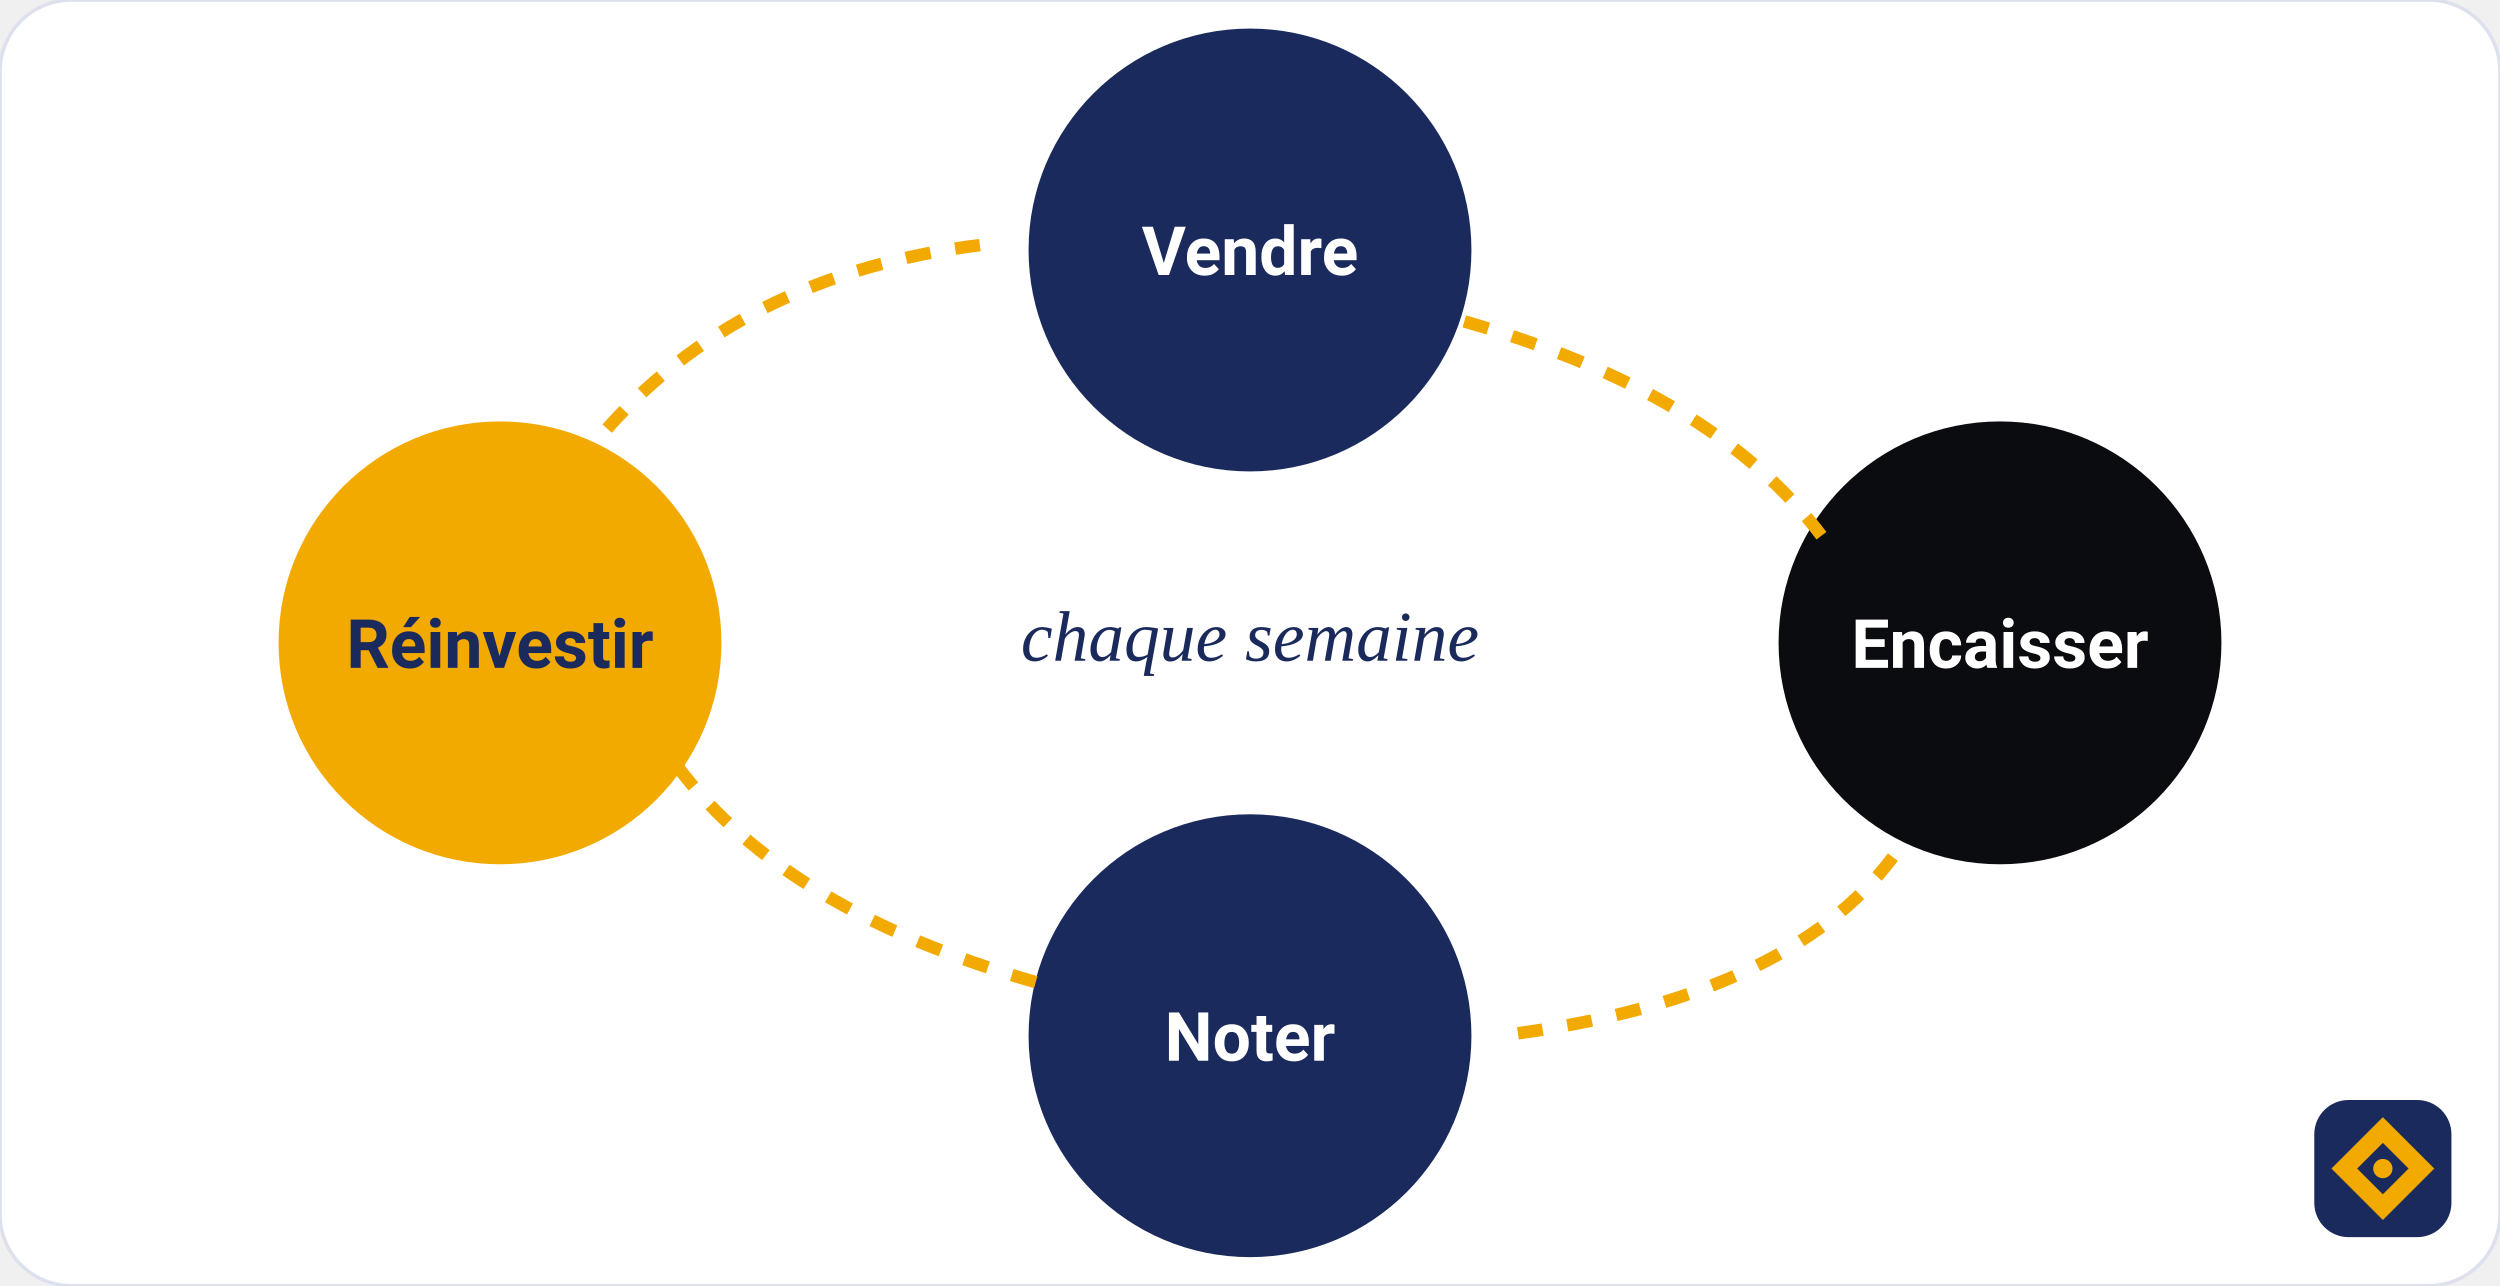
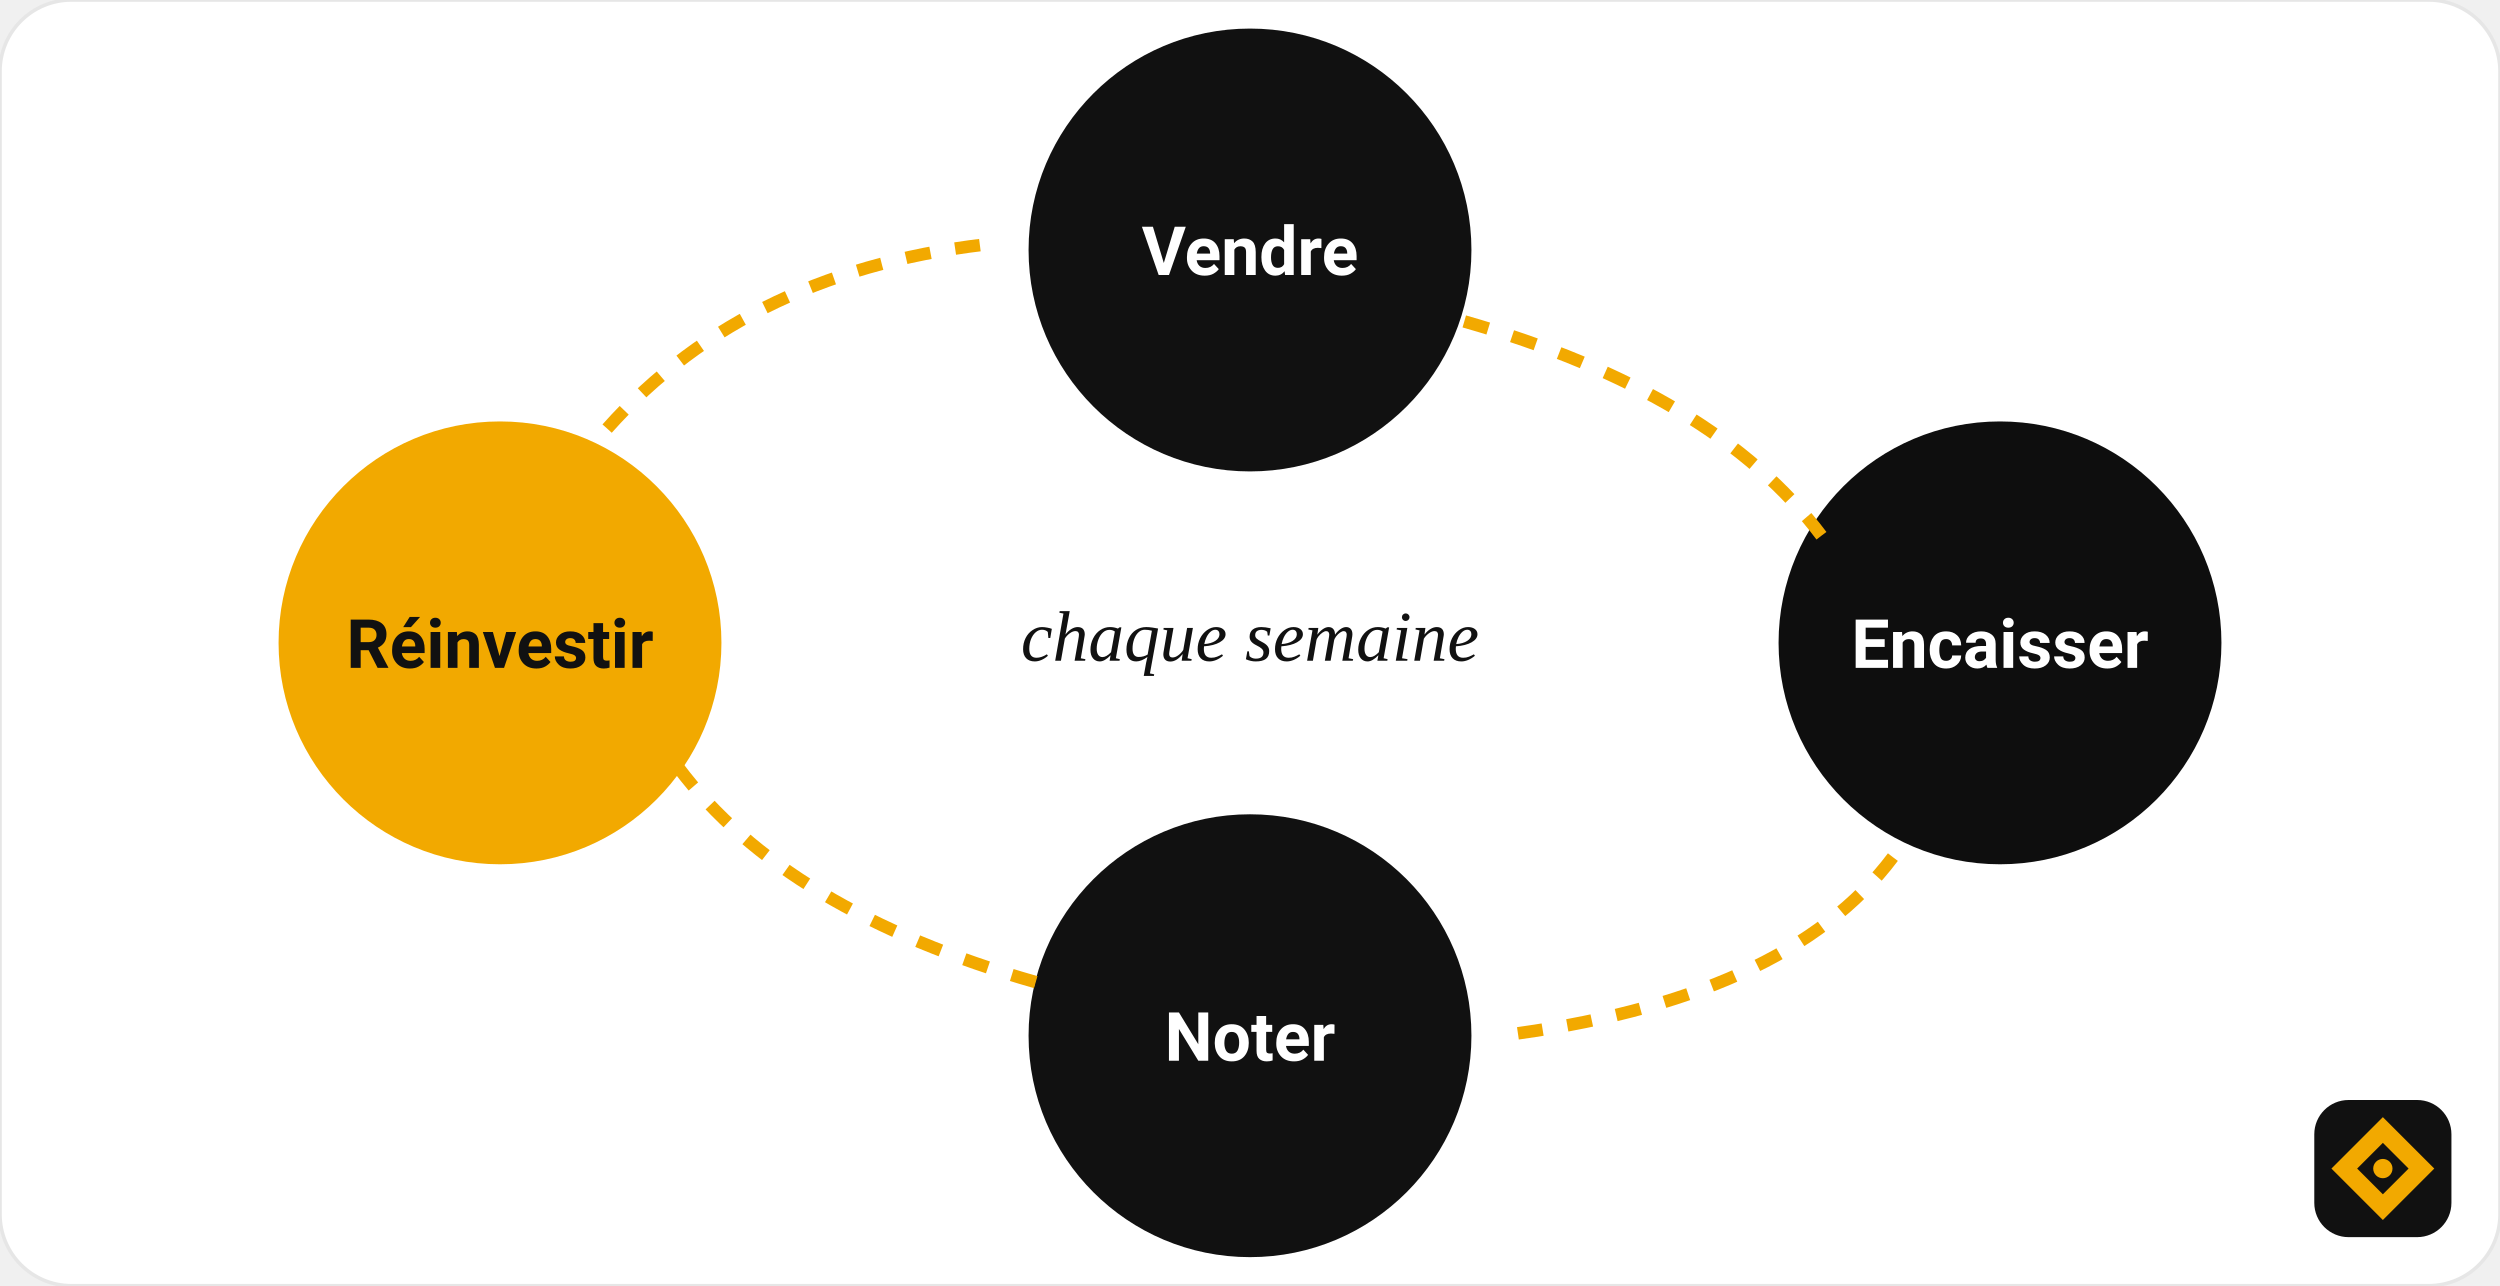
<svg xmlns="http://www.w3.org/2000/svg" viewBox="0 0 700 360" role="img" aria-label="Le cycle vendre, encaisser, noter, réinvestir">
-   <rect width="700" height="360" rx="20" fill="#fff" stroke="#dde1ee" />
-   <circle cx="350" cy="70" r="62" fill="#1b2a5c" />
+   <rect width="700" height="360" rx="20" fill="#fff" stroke="#e6e6e6" />
+   <circle cx="350" cy="70" r="62" fill="#111111" />
  <text x="350" y="77" text-anchor="middle" font-family="system-ui,-apple-system,'Segoe UI',Roboto,Arial,sans-serif" font-size="19" font-weight="700" fill="#fff">Vendre</text>
-   <circle cx="560" cy="180" r="62" fill="#0b0c10" />
+   <circle cx="560" cy="180" r="62" fill="#0e0e0e" />
  <text x="560" y="187" text-anchor="middle" font-family="system-ui,-apple-system,'Segoe UI',Roboto,Arial,sans-serif" font-size="19" font-weight="700" fill="#fff">Encaisser</text>
-   <circle cx="350" cy="290" r="62" fill="#1b2a5c" />
+   <circle cx="350" cy="290" r="62" fill="#111111" />
  <text x="350" y="297" text-anchor="middle" font-family="system-ui,-apple-system,'Segoe UI',Roboto,Arial,sans-serif" font-size="19" font-weight="700" fill="#fff">Noter</text>
  <circle cx="140" cy="180" r="62" fill="#f2a900" />
-   <text x="140" y="187" text-anchor="middle" font-family="system-ui,-apple-system,'Segoe UI',Roboto,Arial,sans-serif" font-size="19" font-weight="700" fill="#1b2a5c">Réinvestir</text>
+   <text x="140" y="187" text-anchor="middle" font-family="system-ui,-apple-system,'Segoe UI',Roboto,Arial,sans-serif" font-size="19" font-weight="700" fill="#111111">Réinvestir</text>
  <path d="M410 90q70 20 100 60M530 240q-30 40 -110 50M290 275q-70 -20 -100 -60M170 120q40 -45 110 -52" stroke="#f2a900" stroke-width="3.5" fill="none" stroke-dasharray="7 7" />
-   <text x="350" y="185" text-anchor="middle" font-family="Georgia,'Times New Roman',serif" font-size="20" font-style="italic" fill="#1b2a5c">chaque semaine</text>
+   <text x="350" y="185" text-anchor="middle" font-family="Georgia,'Times New Roman',serif" font-size="20" font-style="italic" fill="#111111">chaque semaine</text>
  <g transform="translate(648 308) scale(0.6)">
-     <rect width="64" height="64" rx="16" fill="#1b2a5c" />
+     <rect width="64" height="64" rx="16" fill="#111111" />
    <path d="M32 8 56 32 32 56 8 32Z" fill="#f2a900" />
-     <path d="M32 20 44 32 32 44 20 32Z" fill="#1b2a5c" />
+     <path d="M32 20 44 32 32 44 20 32Z" fill="#111111" />
    <circle cx="32" cy="32" r="4.5" fill="#f2a900" />
  </g>
</svg>
